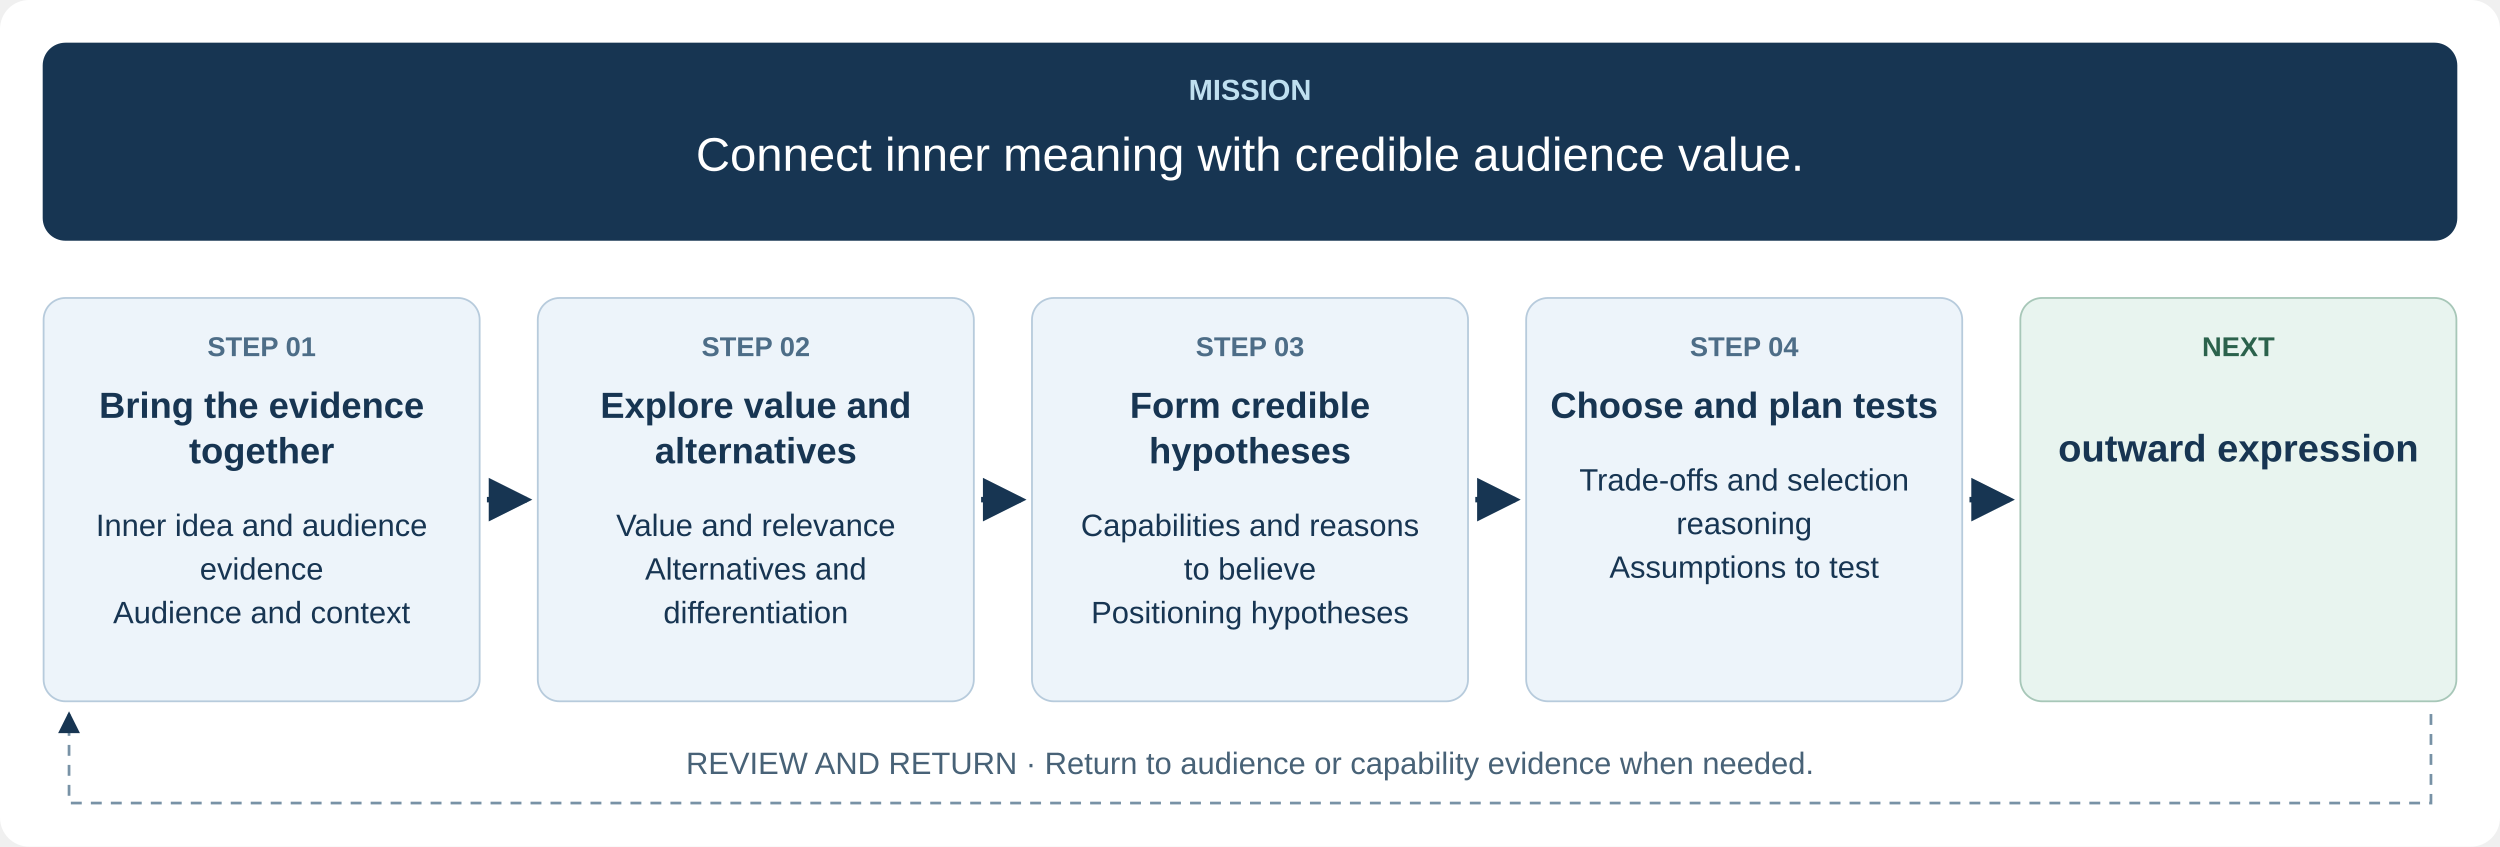
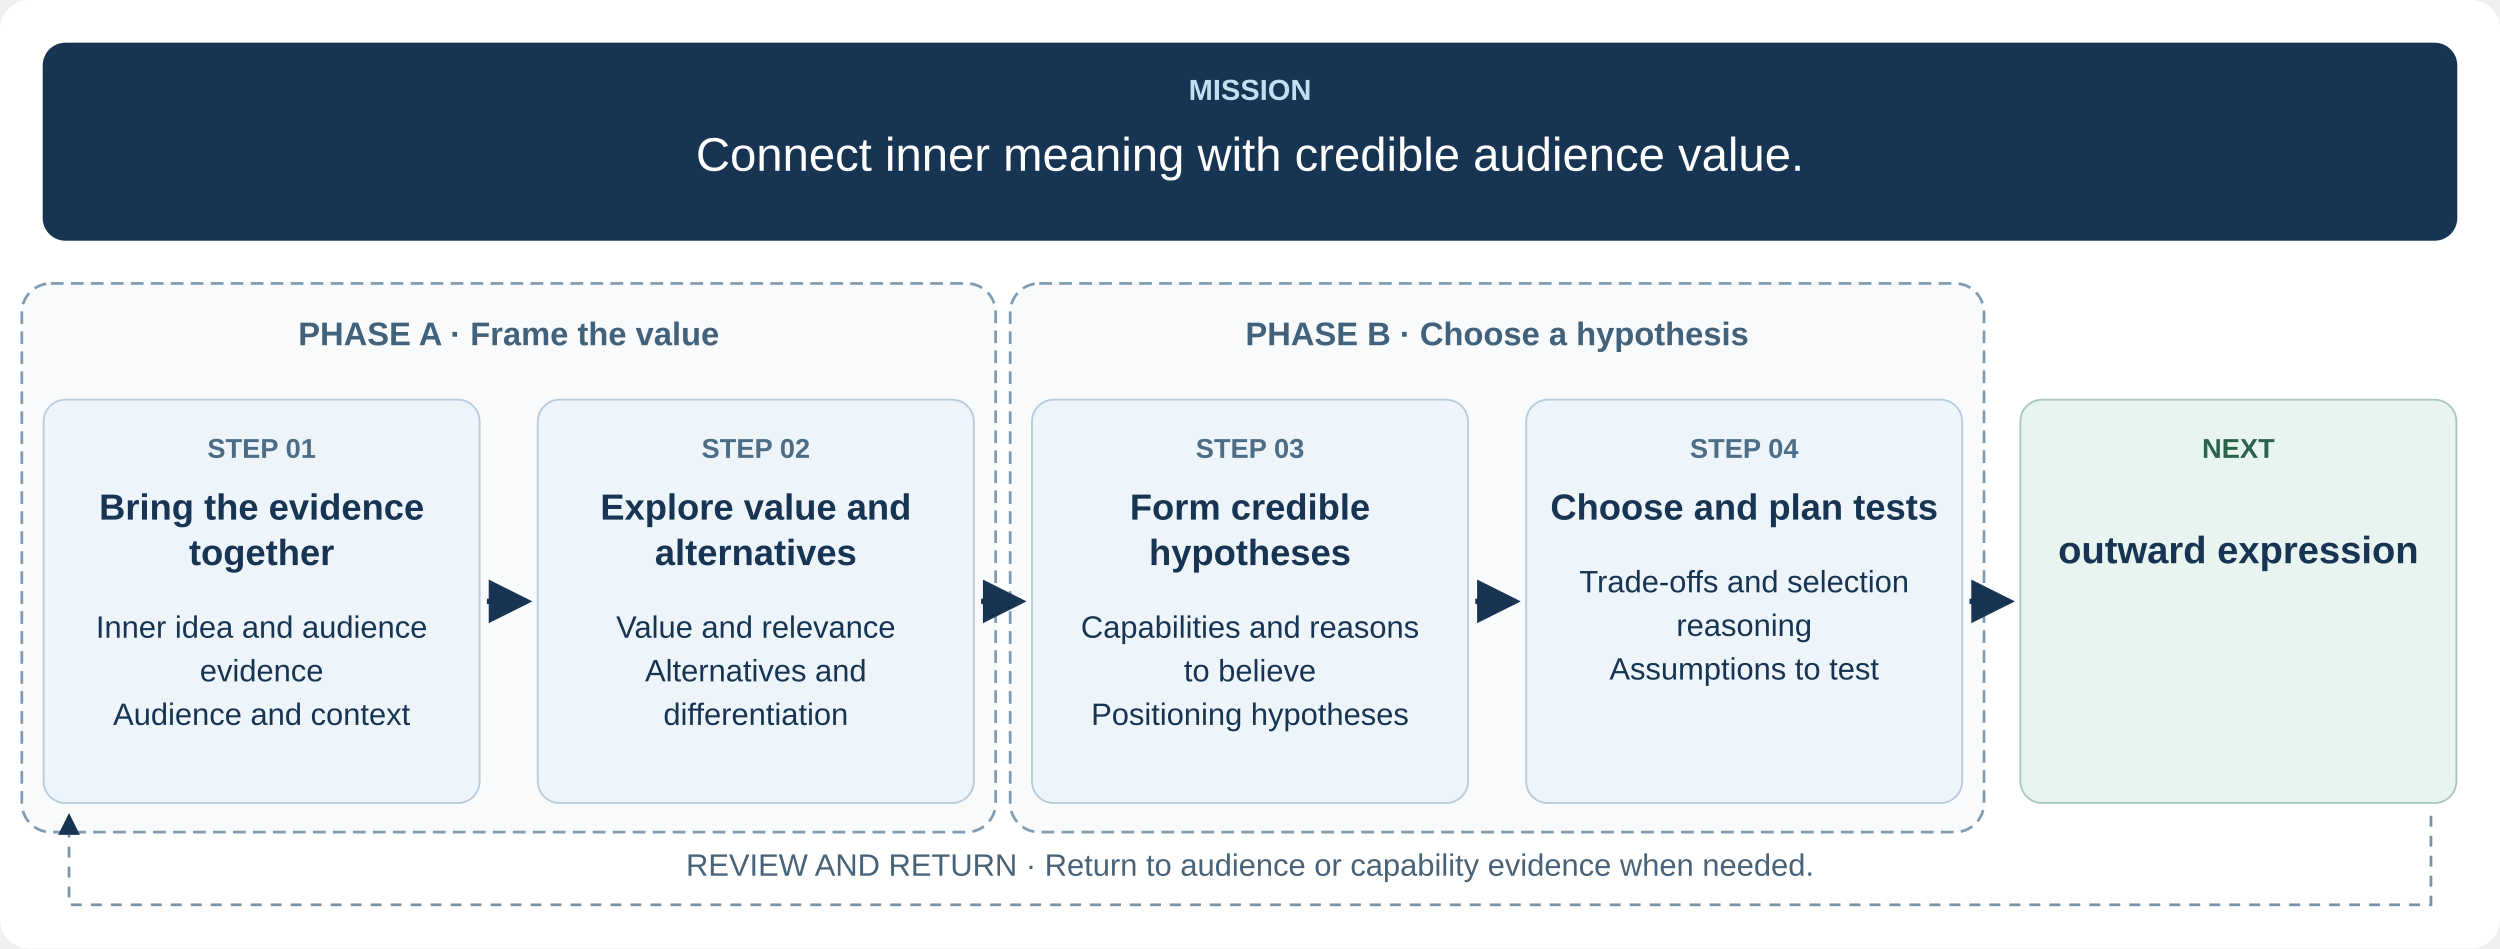
- <svg xmlns="http://www.w3.org/2000/svg" width="1376" height="466" viewBox="0 0 1376 466" role="img" aria-labelledby="title desc">
+ <svg xmlns="http://www.w3.org/2000/svg" width="1376" height="522" viewBox="0 0 1376 522" role="img" aria-labelledby="title desc">
  <defs>
    <marker id="arrow" markerWidth="9" markerHeight="8" refX="7" refY="4" orient="auto">
      <path d="M0,0 L0,8 L8,4 z" fill="#173552" />
    </marker>
  </defs>
-   <rect width="1376" height="466" rx="16" fill="#ffffff" />
+   <rect width="1376" height="522" rx="16" fill="#ffffff" />
  <rect x="24" y="24" width="1328" height="108" rx="12" fill="#173552" stroke="#173552" />
  <text x="688.0" y="55" text-anchor="middle" font-family="Arial, Helvetica, sans-serif" font-size="16" font-weight="bold" fill="#bfe0f0">MISSION</text>
  <text x="688.0" y="94" text-anchor="middle" font-family="Arial, Helvetica, sans-serif" font-size="26" font-weight="normal" fill="white">Connect inner meaning with credible audience value.</text>
-   <rect x="24" y="164" width="240" height="222" rx="12" fill="#edf4fa" stroke="#b7cbdc" />
-   <text x="144.0" y="196" text-anchor="middle" font-family="Arial, Helvetica, sans-serif" font-size="15" font-weight="bold" fill="#4d6d87">STEP 01</text>
-   <text x="144.0" y="230" text-anchor="middle" font-family="Arial, Helvetica, sans-serif" font-size="20" font-weight="bold" fill="#173552">Bring the evidence</text>
-   <text x="144.0" y="255" text-anchor="middle" font-family="Arial, Helvetica, sans-serif" font-size="20" font-weight="bold" fill="#173552">together</text>
-   <text x="144.0" y="295" text-anchor="middle" font-family="Arial, Helvetica, sans-serif" font-size="17" font-weight="normal" fill="#173552">Inner idea and audience</text>
-   <text x="144.0" y="319" text-anchor="middle" font-family="Arial, Helvetica, sans-serif" font-size="17" font-weight="normal" fill="#173552">evidence</text>
-   <text x="144.0" y="343" text-anchor="middle" font-family="Arial, Helvetica, sans-serif" font-size="17" font-weight="normal" fill="#173552">Audience and context</text>
-   <path d="M268,275.0 H290" fill="none" stroke="#173552" stroke-width="3" marker-end="url(#arrow)" />
-   <rect x="296" y="164" width="240" height="222" rx="12" fill="#edf4fa" stroke="#b7cbdc" />
-   <text x="416.0" y="196" text-anchor="middle" font-family="Arial, Helvetica, sans-serif" font-size="15" font-weight="bold" fill="#4d6d87">STEP 02</text>
-   <text x="416.0" y="230" text-anchor="middle" font-family="Arial, Helvetica, sans-serif" font-size="20" font-weight="bold" fill="#173552">Explore value and</text>
-   <text x="416.0" y="255" text-anchor="middle" font-family="Arial, Helvetica, sans-serif" font-size="20" font-weight="bold" fill="#173552">alternatives</text>
-   <text x="416.0" y="295" text-anchor="middle" font-family="Arial, Helvetica, sans-serif" font-size="17" font-weight="normal" fill="#173552">Value and relevance</text>
-   <text x="416.0" y="319" text-anchor="middle" font-family="Arial, Helvetica, sans-serif" font-size="17" font-weight="normal" fill="#173552">Alternatives and</text>
-   <text x="416.0" y="343" text-anchor="middle" font-family="Arial, Helvetica, sans-serif" font-size="17" font-weight="normal" fill="#173552">differentiation</text>
-   <path d="M540,275.0 H562" fill="none" stroke="#173552" stroke-width="3" marker-end="url(#arrow)" />
-   <rect x="568" y="164" width="240" height="222" rx="12" fill="#edf4fa" stroke="#b7cbdc" />
-   <text x="688.0" y="196" text-anchor="middle" font-family="Arial, Helvetica, sans-serif" font-size="15" font-weight="bold" fill="#4d6d87">STEP 03</text>
-   <text x="688.0" y="230" text-anchor="middle" font-family="Arial, Helvetica, sans-serif" font-size="20" font-weight="bold" fill="#173552">Form credible</text>
-   <text x="688.0" y="255" text-anchor="middle" font-family="Arial, Helvetica, sans-serif" font-size="20" font-weight="bold" fill="#173552">hypotheses</text>
-   <text x="688.0" y="295" text-anchor="middle" font-family="Arial, Helvetica, sans-serif" font-size="17" font-weight="normal" fill="#173552">Capabilities and reasons</text>
-   <text x="688.0" y="319" text-anchor="middle" font-family="Arial, Helvetica, sans-serif" font-size="17" font-weight="normal" fill="#173552">to believe</text>
-   <text x="688.0" y="343" text-anchor="middle" font-family="Arial, Helvetica, sans-serif" font-size="17" font-weight="normal" fill="#173552">Positioning hypotheses</text>
-   <path d="M812,275.0 H834" fill="none" stroke="#173552" stroke-width="3" marker-end="url(#arrow)" />
-   <rect x="840" y="164" width="240" height="222" rx="12" fill="#edf4fa" stroke="#b7cbdc" />
-   <text x="960.0" y="196" text-anchor="middle" font-family="Arial, Helvetica, sans-serif" font-size="15" font-weight="bold" fill="#4d6d87">STEP 04</text>
-   <text x="960.0" y="230" text-anchor="middle" font-family="Arial, Helvetica, sans-serif" font-size="20" font-weight="bold" fill="#173552">Choose and plan tests</text>
-   <text x="960.0" y="270" text-anchor="middle" font-family="Arial, Helvetica, sans-serif" font-size="17" font-weight="normal" fill="#173552">Trade-offs and selection</text>
-   <text x="960.0" y="294" text-anchor="middle" font-family="Arial, Helvetica, sans-serif" font-size="17" font-weight="normal" fill="#173552">reasoning</text>
-   <text x="960.0" y="318" text-anchor="middle" font-family="Arial, Helvetica, sans-serif" font-size="17" font-weight="normal" fill="#173552">Assumptions to test</text>
-   <path d="M1084,275.0 H1106" fill="none" stroke="#173552" stroke-width="3" marker-end="url(#arrow)" />
-   <rect x="1112" y="164" width="240" height="222" rx="12" fill="#e8f4ef" stroke="#a7c7b8" />
-   <text x="1232.0" y="196" text-anchor="middle" font-family="Arial, Helvetica, sans-serif" font-size="15" font-weight="bold" fill="#2b624c">NEXT</text>
-   <text x="1232.0" y="254" text-anchor="middle" font-family="Arial, Helvetica, sans-serif" font-size="21" font-weight="bold" fill="#173552">outward expression</text>
-   <path d="M1338,393 V442 H38 V393" fill="none" stroke="#7892a6" stroke-width="1.5" stroke-dasharray="6 5" marker-end="url(#arrow)" />
-   <text x="688.0" y="426" text-anchor="middle" font-family="Arial, Helvetica, sans-serif" font-size="17" font-weight="normal" fill="#486277">REVIEW AND RETURN · Return to audience or capability evidence when needed.</text>
+   <rect x="12" y="156" width="536" height="302" rx="16" fill="#f8fafc" stroke="#7f9bb1" stroke-width="1.5" stroke-dasharray="7 4" />
+   <text x="280" y="190" text-anchor="middle" font-family="Arial, Helvetica, sans-serif" font-size="18" font-weight="bold" fill="#42617a">PHASE A · Frame the value</text>
+   <rect x="556" y="156" width="536" height="302" rx="16" fill="#f8fafc" stroke="#7f9bb1" stroke-width="1.5" stroke-dasharray="7 4" />
+   <text x="824" y="190" text-anchor="middle" font-family="Arial, Helvetica, sans-serif" font-size="18" font-weight="bold" fill="#42617a">PHASE B · Choose a hypothesis</text>
+   <rect x="24" y="220" width="240" height="222" rx="12" fill="#edf4fa" stroke="#b7cbdc" />
+   <text x="144.0" y="252" text-anchor="middle" font-family="Arial, Helvetica, sans-serif" font-size="15" font-weight="bold" fill="#4d6d87">STEP 01</text>
+   <text x="144.0" y="286" text-anchor="middle" font-family="Arial, Helvetica, sans-serif" font-size="20" font-weight="bold" fill="#173552">Bring the evidence</text>
+   <text x="144.0" y="311" text-anchor="middle" font-family="Arial, Helvetica, sans-serif" font-size="20" font-weight="bold" fill="#173552">together</text>
+   <text x="144.0" y="351" text-anchor="middle" font-family="Arial, Helvetica, sans-serif" font-size="17" font-weight="normal" fill="#173552">Inner idea and audience</text>
+   <text x="144.0" y="375" text-anchor="middle" font-family="Arial, Helvetica, sans-serif" font-size="17" font-weight="normal" fill="#173552">evidence</text>
+   <text x="144.0" y="399" text-anchor="middle" font-family="Arial, Helvetica, sans-serif" font-size="17" font-weight="normal" fill="#173552">Audience and context</text>
+   <path d="M268,331.0 H290" fill="none" stroke="#173552" stroke-width="3" marker-end="url(#arrow)" />
+   <rect x="296" y="220" width="240" height="222" rx="12" fill="#edf4fa" stroke="#b7cbdc" />
+   <text x="416.0" y="252" text-anchor="middle" font-family="Arial, Helvetica, sans-serif" font-size="15" font-weight="bold" fill="#4d6d87">STEP 02</text>
+   <text x="416.0" y="286" text-anchor="middle" font-family="Arial, Helvetica, sans-serif" font-size="20" font-weight="bold" fill="#173552">Explore value and</text>
+   <text x="416.0" y="311" text-anchor="middle" font-family="Arial, Helvetica, sans-serif" font-size="20" font-weight="bold" fill="#173552">alternatives</text>
+   <text x="416.0" y="351" text-anchor="middle" font-family="Arial, Helvetica, sans-serif" font-size="17" font-weight="normal" fill="#173552">Value and relevance</text>
+   <text x="416.0" y="375" text-anchor="middle" font-family="Arial, Helvetica, sans-serif" font-size="17" font-weight="normal" fill="#173552">Alternatives and</text>
+   <text x="416.0" y="399" text-anchor="middle" font-family="Arial, Helvetica, sans-serif" font-size="17" font-weight="normal" fill="#173552">differentiation</text>
+   <path d="M540,331.0 H562" fill="none" stroke="#173552" stroke-width="3" marker-end="url(#arrow)" />
+   <rect x="568" y="220" width="240" height="222" rx="12" fill="#edf4fa" stroke="#b7cbdc" />
+   <text x="688.0" y="252" text-anchor="middle" font-family="Arial, Helvetica, sans-serif" font-size="15" font-weight="bold" fill="#4d6d87">STEP 03</text>
+   <text x="688.0" y="286" text-anchor="middle" font-family="Arial, Helvetica, sans-serif" font-size="20" font-weight="bold" fill="#173552">Form credible</text>
+   <text x="688.0" y="311" text-anchor="middle" font-family="Arial, Helvetica, sans-serif" font-size="20" font-weight="bold" fill="#173552">hypotheses</text>
+   <text x="688.0" y="351" text-anchor="middle" font-family="Arial, Helvetica, sans-serif" font-size="17" font-weight="normal" fill="#173552">Capabilities and reasons</text>
+   <text x="688.0" y="375" text-anchor="middle" font-family="Arial, Helvetica, sans-serif" font-size="17" font-weight="normal" fill="#173552">to believe</text>
+   <text x="688.0" y="399" text-anchor="middle" font-family="Arial, Helvetica, sans-serif" font-size="17" font-weight="normal" fill="#173552">Positioning hypotheses</text>
+   <path d="M812,331.0 H834" fill="none" stroke="#173552" stroke-width="3" marker-end="url(#arrow)" />
+   <rect x="840" y="220" width="240" height="222" rx="12" fill="#edf4fa" stroke="#b7cbdc" />
+   <text x="960.0" y="252" text-anchor="middle" font-family="Arial, Helvetica, sans-serif" font-size="15" font-weight="bold" fill="#4d6d87">STEP 04</text>
+   <text x="960.0" y="286" text-anchor="middle" font-family="Arial, Helvetica, sans-serif" font-size="20" font-weight="bold" fill="#173552">Choose and plan tests</text>
+   <text x="960.0" y="326" text-anchor="middle" font-family="Arial, Helvetica, sans-serif" font-size="17" font-weight="normal" fill="#173552">Trade-offs and selection</text>
+   <text x="960.0" y="350" text-anchor="middle" font-family="Arial, Helvetica, sans-serif" font-size="17" font-weight="normal" fill="#173552">reasoning</text>
+   <text x="960.0" y="374" text-anchor="middle" font-family="Arial, Helvetica, sans-serif" font-size="17" font-weight="normal" fill="#173552">Assumptions to test</text>
+   <path d="M1084,331.0 H1106" fill="none" stroke="#173552" stroke-width="3" marker-end="url(#arrow)" />
+   <rect x="1112" y="220" width="240" height="222" rx="12" fill="#e8f4ef" stroke="#a7c7b8" />
+   <text x="1232.0" y="252" text-anchor="middle" font-family="Arial, Helvetica, sans-serif" font-size="15" font-weight="bold" fill="#2b624c">NEXT</text>
+   <text x="1232.0" y="310" text-anchor="middle" font-family="Arial, Helvetica, sans-serif" font-size="21" font-weight="bold" fill="#173552">outward expression</text>
+   <path d="M1338,449 V498 H38 V449" fill="none" stroke="#7892a6" stroke-width="1.5" stroke-dasharray="6 5" marker-end="url(#arrow)" />
+   <text x="688.0" y="482" text-anchor="middle" font-family="Arial, Helvetica, sans-serif" font-size="17" font-weight="normal" fill="#486277">REVIEW AND RETURN · Return to audience or capability evidence when needed.</text>
</svg>
